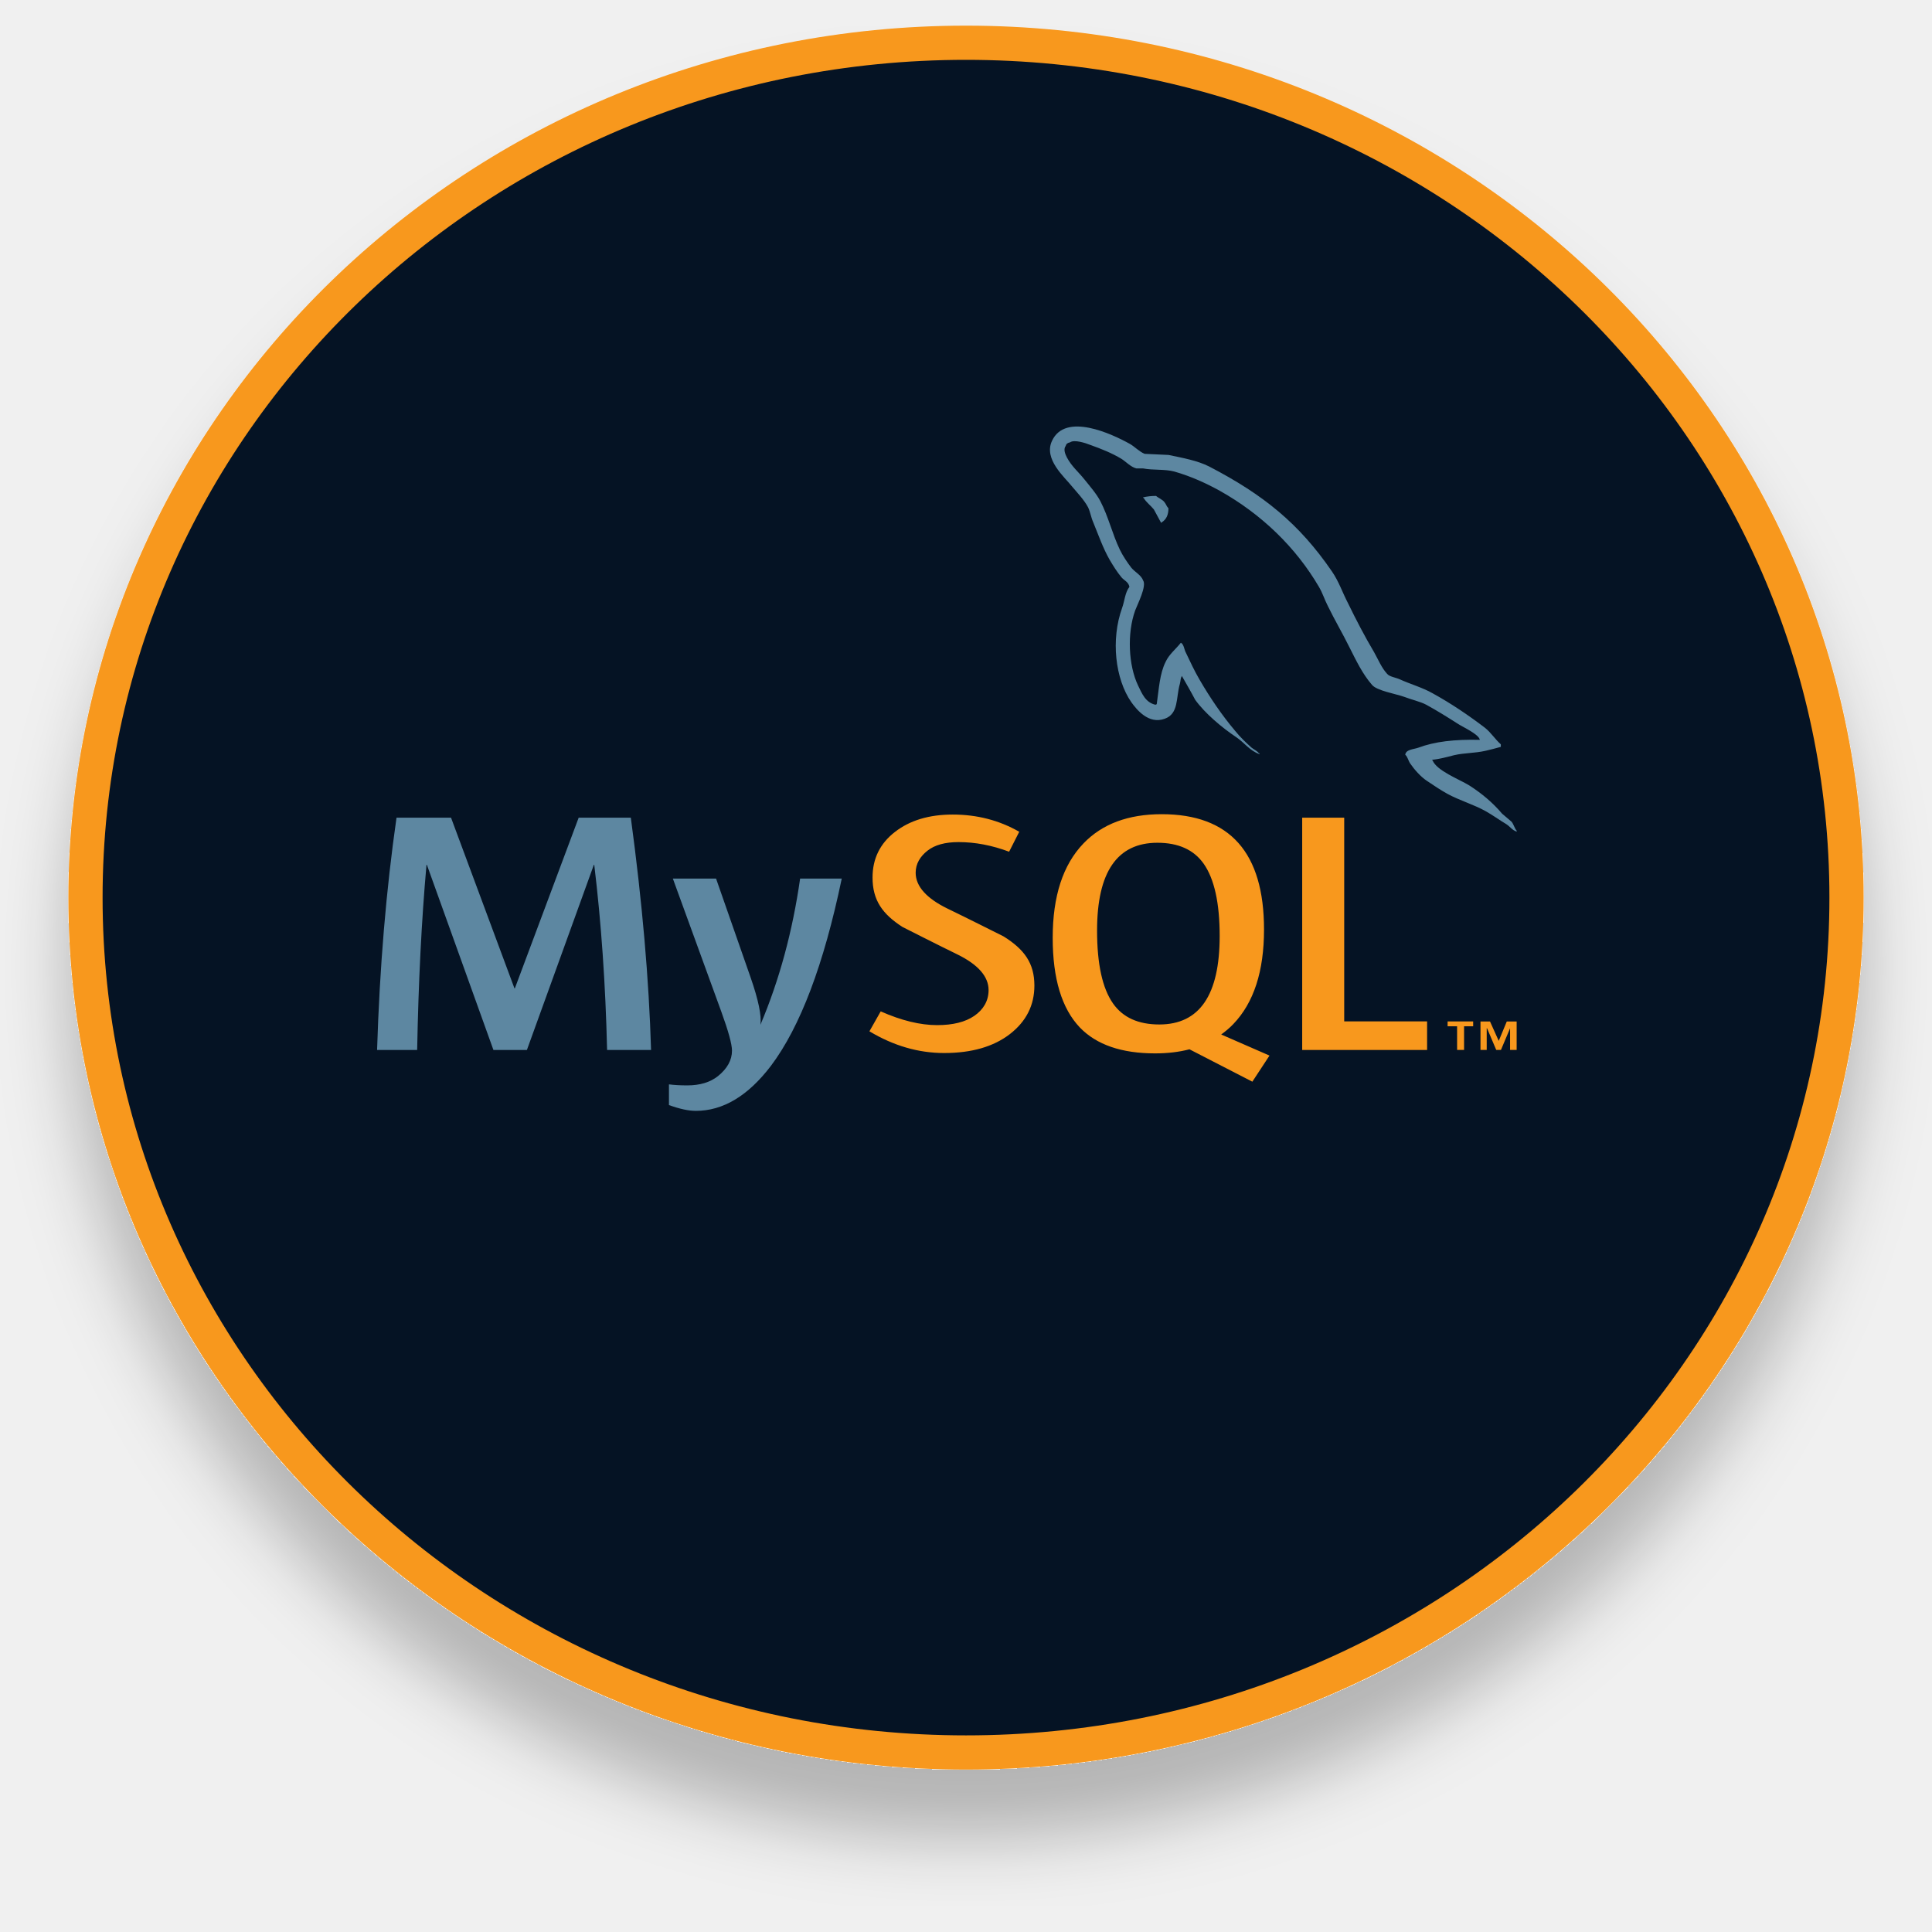
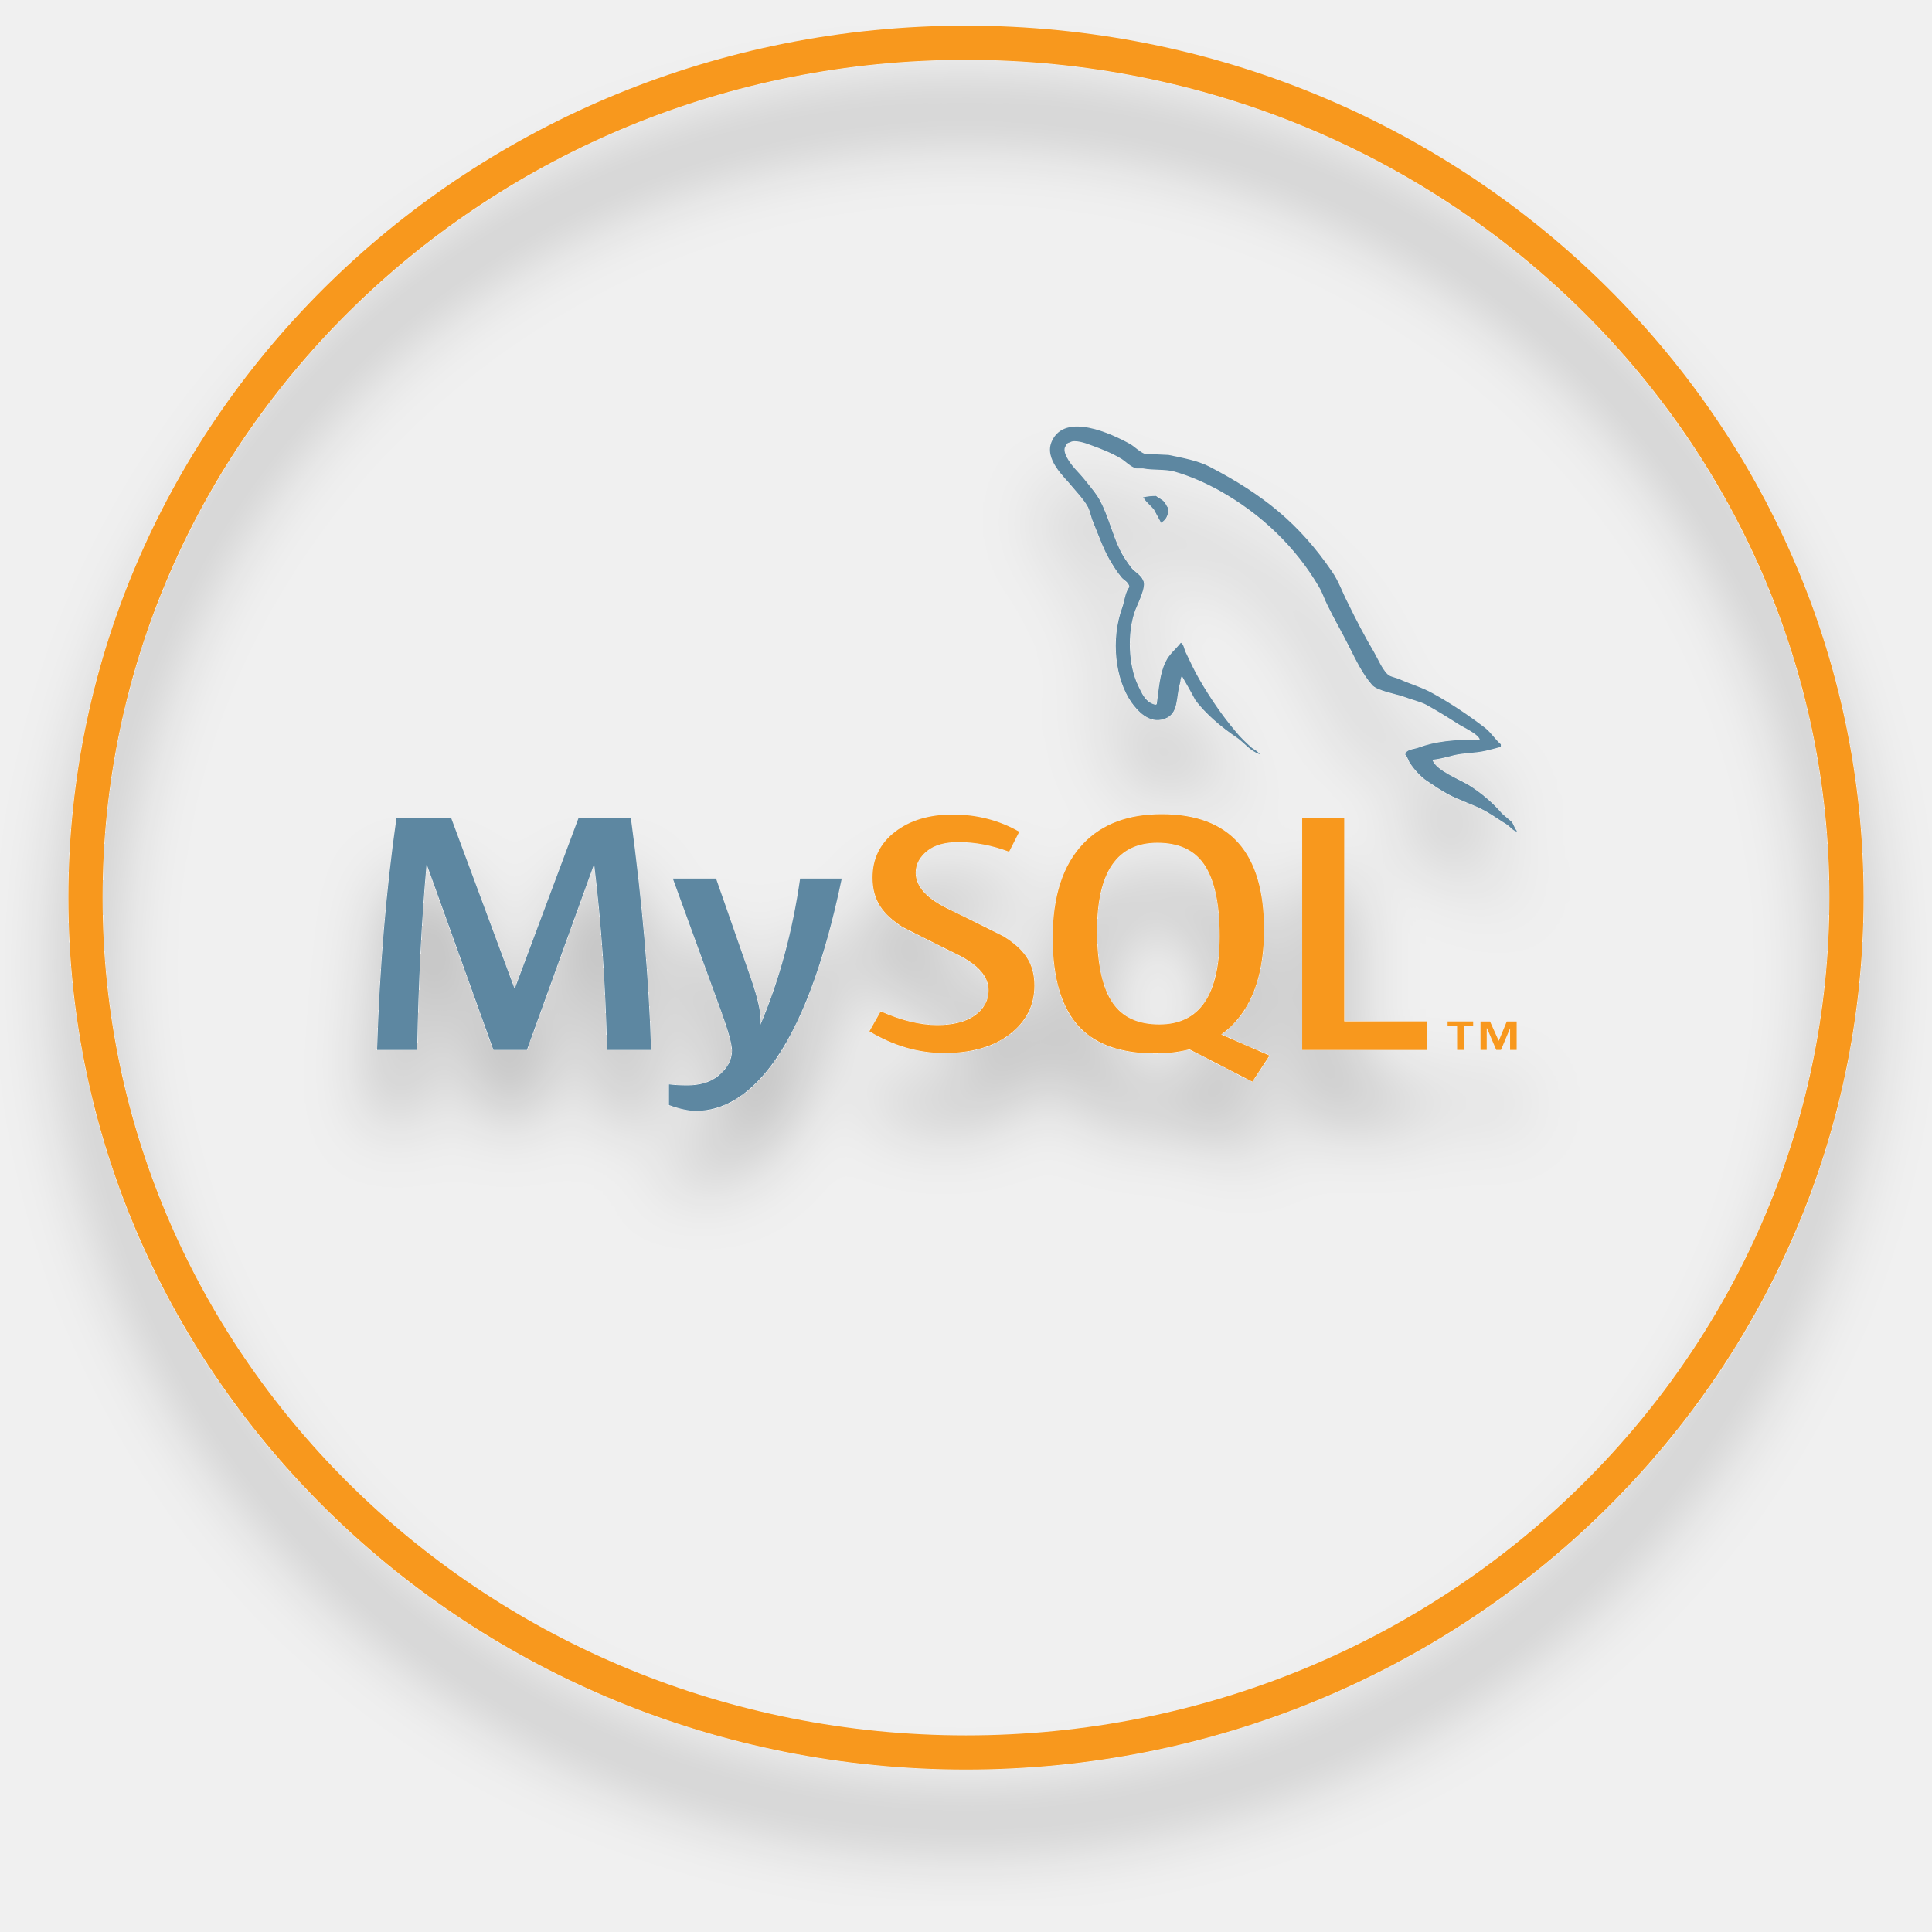
<svg xmlns="http://www.w3.org/2000/svg" width="70" height="70" viewBox="0 0 113 110" fill="none">
  <g filter="url(#filter0_d_90_2)">
-     <path d="M108 51C108 78.587 84.97 101 56.5 101C28.03 101 5 78.587 5 51C5 23.413 28.03 1 56.5 1C84.97 1 108 23.413 108 51Z" fill="#051324" stroke="#F8981D" stroke-width="2" />
+     <path d="M108 51C108 78.587 84.97 101 56.5 101C28.03 101 5 78.587 5 51C5 23.413 28.03 1 56.5 1C84.97 1 108 23.413 108 51Z" fill="none" stroke="#F8981D" stroke-width="2" />
    <g clip-path="url(#clip0_90_2)">
      <path d="M38.08 59.911H35.508C35.417 56.072 35.166 52.463 34.757 49.082H34.734L30.818 59.911H28.86L24.968 49.082H24.945C24.656 52.328 24.474 55.938 24.399 59.911H22.055C22.206 55.08 22.585 50.551 23.192 46.324H26.38L30.09 56.307H30.113L33.846 46.324H36.896C37.564 51.275 37.958 55.804 38.08 59.911ZM49.233 49.886C48.186 54.911 46.805 58.562 45.09 60.84C43.754 62.595 42.291 63.473 40.697 63.473C40.272 63.473 39.748 63.359 39.126 63.134V61.923C39.43 61.962 39.786 61.983 40.196 61.983C40.94 61.983 41.539 61.802 41.995 61.439C42.541 60.997 42.813 60.5 42.813 59.951C42.813 59.574 42.601 58.803 42.176 57.636L39.354 49.886H41.881L43.906 55.682C44.362 56.998 44.551 57.917 44.475 58.44C45.583 55.824 46.357 52.972 46.798 49.885H49.233V49.886Z" fill="#5D87A1" />
      <path d="M83.469 59.911H76.163V46.324H78.621V58.238H83.469V59.911ZM74.251 60.239L71.426 59.006C71.676 58.824 71.916 58.627 72.132 58.399C73.332 57.152 73.931 55.308 73.931 52.865C73.931 48.37 71.936 46.121 67.945 46.121C65.988 46.121 64.461 46.692 63.369 47.833C62.169 49.081 61.571 50.919 61.571 53.348C61.571 55.737 62.101 57.489 63.163 58.6C64.135 59.607 65.6 60.111 67.558 60.111C68.289 60.111 68.959 60.032 69.57 59.872L73.248 61.766L74.251 60.239ZM65.1 57.192C64.478 56.307 64.166 54.886 64.166 52.926C64.166 49.505 65.342 47.792 67.695 47.792C68.925 47.792 69.827 48.202 70.403 49.02C71.024 49.906 71.337 51.314 71.337 53.246C71.337 56.696 70.161 58.42 67.809 58.42C66.578 58.421 65.677 58.013 65.1 57.192ZM60.5 56.145C60.5 57.297 60.022 58.242 59.066 58.983C58.11 59.72 56.828 60.09 55.221 60.09C53.718 60.09 52.261 59.665 50.851 58.82L51.511 57.654C52.725 58.191 53.824 58.458 54.81 58.458C55.736 58.458 56.46 58.277 56.984 57.917C57.509 57.556 57.821 57.049 57.821 56.408C57.821 55.601 57.185 54.911 56.017 54.333C54.94 53.81 52.786 52.717 52.786 52.717C51.618 51.965 51.034 51.157 51.034 49.826C51.034 48.725 51.47 47.836 52.342 47.16C53.215 46.481 54.342 46.142 55.723 46.142C57.149 46.142 58.446 46.48 59.614 47.149L59.022 48.316C58.023 47.941 57.037 47.753 56.064 47.753C55.276 47.753 54.668 47.921 54.245 48.257C53.819 48.592 53.556 49.02 53.556 49.546C53.556 50.349 54.206 51.048 55.406 51.637C56.497 52.161 58.705 53.273 58.705 53.273C59.902 54.024 60.5 54.825 60.5 56.145Z" fill="#F8981D" />
      <path d="M86.554 41.773C85.068 41.739 83.918 41.871 82.952 42.233C82.673 42.331 82.23 42.331 82.191 42.643C82.342 42.775 82.359 42.987 82.49 43.169C82.713 43.497 83.101 43.939 83.455 44.169C83.844 44.433 84.235 44.694 84.644 44.924C85.367 45.319 86.185 45.549 86.889 45.942C87.299 46.171 87.706 46.468 88.117 46.714C88.319 46.846 88.448 47.059 88.71 47.141V47.091C88.579 46.943 88.541 46.73 88.413 46.565L87.855 46.09C87.316 45.45 86.647 44.891 85.925 44.432C85.33 44.07 84.03 43.578 83.789 42.973L83.751 42.939C84.16 42.906 84.644 42.775 85.033 42.674C85.664 42.527 86.24 42.56 86.888 42.413C87.187 42.347 87.482 42.264 87.781 42.183V42.035C87.445 41.739 87.206 41.346 86.853 41.067C85.907 40.345 84.866 39.639 83.789 39.048C83.213 38.718 82.471 38.507 81.857 38.227C81.636 38.128 81.263 38.079 81.133 37.915C80.8 37.553 80.613 37.078 80.371 36.65C79.835 35.748 79.313 34.747 78.85 33.793C78.515 33.153 78.311 32.514 77.903 31.922C75.989 29.132 73.912 27.442 70.718 25.783C70.031 25.438 69.215 25.29 68.343 25.109L66.95 25.044C66.652 24.929 66.355 24.617 66.095 24.469C65.036 23.878 62.308 22.598 61.529 24.288C61.026 25.357 62.271 26.407 62.698 26.949C63.014 27.325 63.423 27.753 63.644 28.18C63.774 28.459 63.811 28.755 63.942 29.05C64.239 29.773 64.517 30.576 64.907 31.25C65.111 31.594 65.333 31.955 65.594 32.267C65.743 32.449 66.002 32.529 66.059 32.825C65.8 33.153 65.78 33.646 65.631 34.056C64.963 35.911 65.224 38.209 66.171 39.572C66.467 39.983 67.174 40.886 68.119 40.54C68.956 40.245 68.771 39.309 69.011 38.489C69.066 38.29 69.03 38.16 69.141 38.03V38.062C69.4 38.522 69.662 38.964 69.902 39.425C70.478 40.228 71.481 41.066 72.316 41.623C72.761 41.92 73.113 42.428 73.67 42.609V42.56H73.634C73.521 42.413 73.356 42.347 73.208 42.233C72.873 41.937 72.502 41.576 72.242 41.248C71.464 40.328 70.775 39.31 70.164 38.259C69.865 37.749 69.607 37.192 69.365 36.683C69.253 36.487 69.253 36.191 69.067 36.092C68.787 36.453 68.38 36.765 68.177 37.207C67.823 37.914 67.787 38.784 67.655 39.688L67.582 39.72C66.991 39.589 66.785 39.048 66.561 38.588C66.004 37.422 65.911 35.55 66.394 34.205C66.523 33.86 67.082 32.777 66.859 32.449C66.747 32.135 66.375 31.956 66.171 31.708C65.932 31.397 65.669 31.004 65.502 30.658C65.057 29.739 64.833 28.721 64.353 27.803C64.129 27.375 63.74 26.932 63.425 26.538C63.071 26.095 62.682 25.783 62.402 25.257C62.31 25.077 62.18 24.782 62.329 24.585C62.365 24.453 62.441 24.404 62.589 24.371C62.829 24.191 63.516 24.42 63.758 24.519C64.446 24.765 65.021 24.995 65.596 25.339C65.856 25.504 66.135 25.816 66.468 25.898H66.859C67.452 26.012 68.12 25.93 68.678 26.078C69.662 26.358 70.553 26.768 71.352 27.21C73.784 28.574 75.789 30.511 77.143 32.825C77.365 33.203 77.46 33.548 77.662 33.941C78.053 34.746 78.537 35.567 78.925 36.355C79.315 37.126 79.687 37.914 80.244 38.554C80.522 38.899 81.638 39.08 82.139 39.26C82.509 39.407 83.085 39.538 83.419 39.719C84.051 40.063 84.68 40.458 85.274 40.837C85.57 41.033 86.499 41.444 86.554 41.773ZM67.616 27.506C67.36 27.504 67.104 27.532 66.856 27.589V27.622H66.892C67.042 27.884 67.302 28.066 67.487 28.295C67.636 28.558 67.766 28.82 67.913 29.082L67.949 29.05C68.21 28.886 68.341 28.623 68.341 28.229C68.228 28.113 68.21 28 68.117 27.884C68.007 27.72 67.766 27.638 67.616 27.506Z" fill="#5D87A1" />
      <path d="M88.322 59.908H88.707V58.244H88.13L87.659 59.38L87.148 58.244H86.592V59.908H86.956V58.642H86.976L87.512 59.908H87.789L88.322 58.642V59.908ZM85.224 59.908H85.631V58.526H86.163V58.243H84.668V58.526H85.223L85.224 59.908Z" fill="#F8981D" />
    </g>
  </g>
  <defs>
    <filter id="filter0_d_90_2" x="0" y="0" width="113" height="110" filterUnits="userSpaceOnUse" color-interpolation-filters="sRGB">
      <feFlood flood-opacity="0" result="BackgroundImageFix" />
      <feColorMatrix in="SourceAlpha" type="matrix" values="0 0 0 0 0 0 0 0 0 0 0 0 0 0 0 0 0 0 127 0" result="hardAlpha" />
      <feOffset dy="4" />
      <feGaussianBlur stdDeviation="2" />
      <feComposite in2="hardAlpha" operator="out" />
      <feColorMatrix type="matrix" values="0 0 0 0 0 0 0 0 0 0 0 0 0 0 0 0 0 0 0.25 0" />
      <feBlend mode="normal" in2="BackgroundImageFix" result="effect1_dropShadow_90_2" />
      <feBlend mode="normal" in="SourceGraphic" in2="effect1_dropShadow_90_2" result="shape" />
    </filter>
    <clipPath id="clip0_90_2">
      <rect width="95" height="84" fill="white" transform="translate(9)" />
    </clipPath>
  </defs>
</svg>
